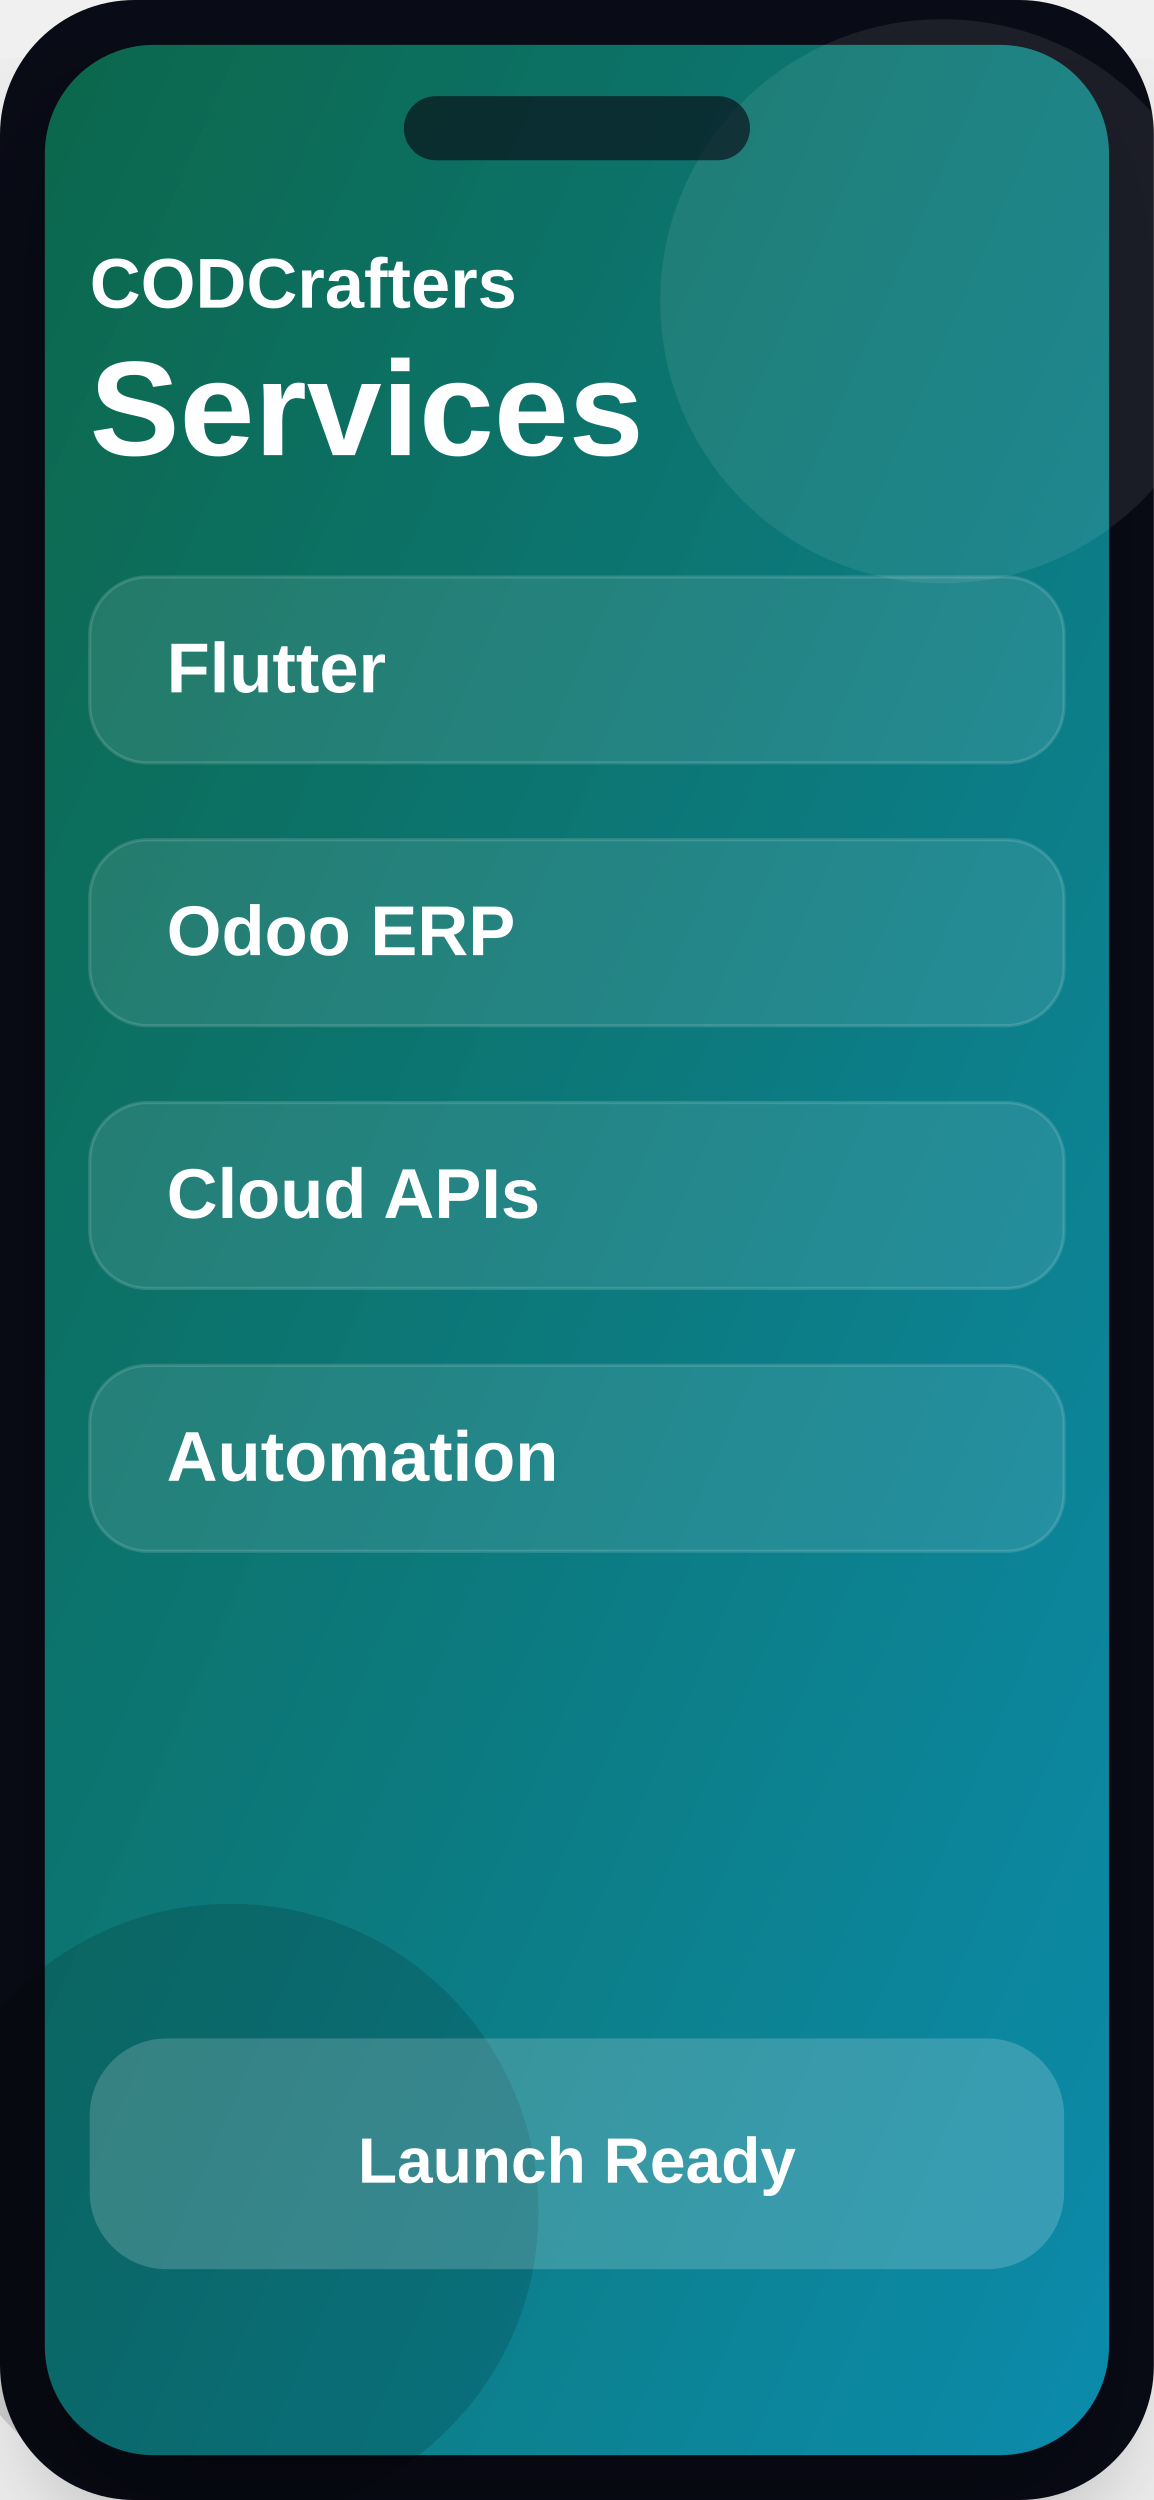
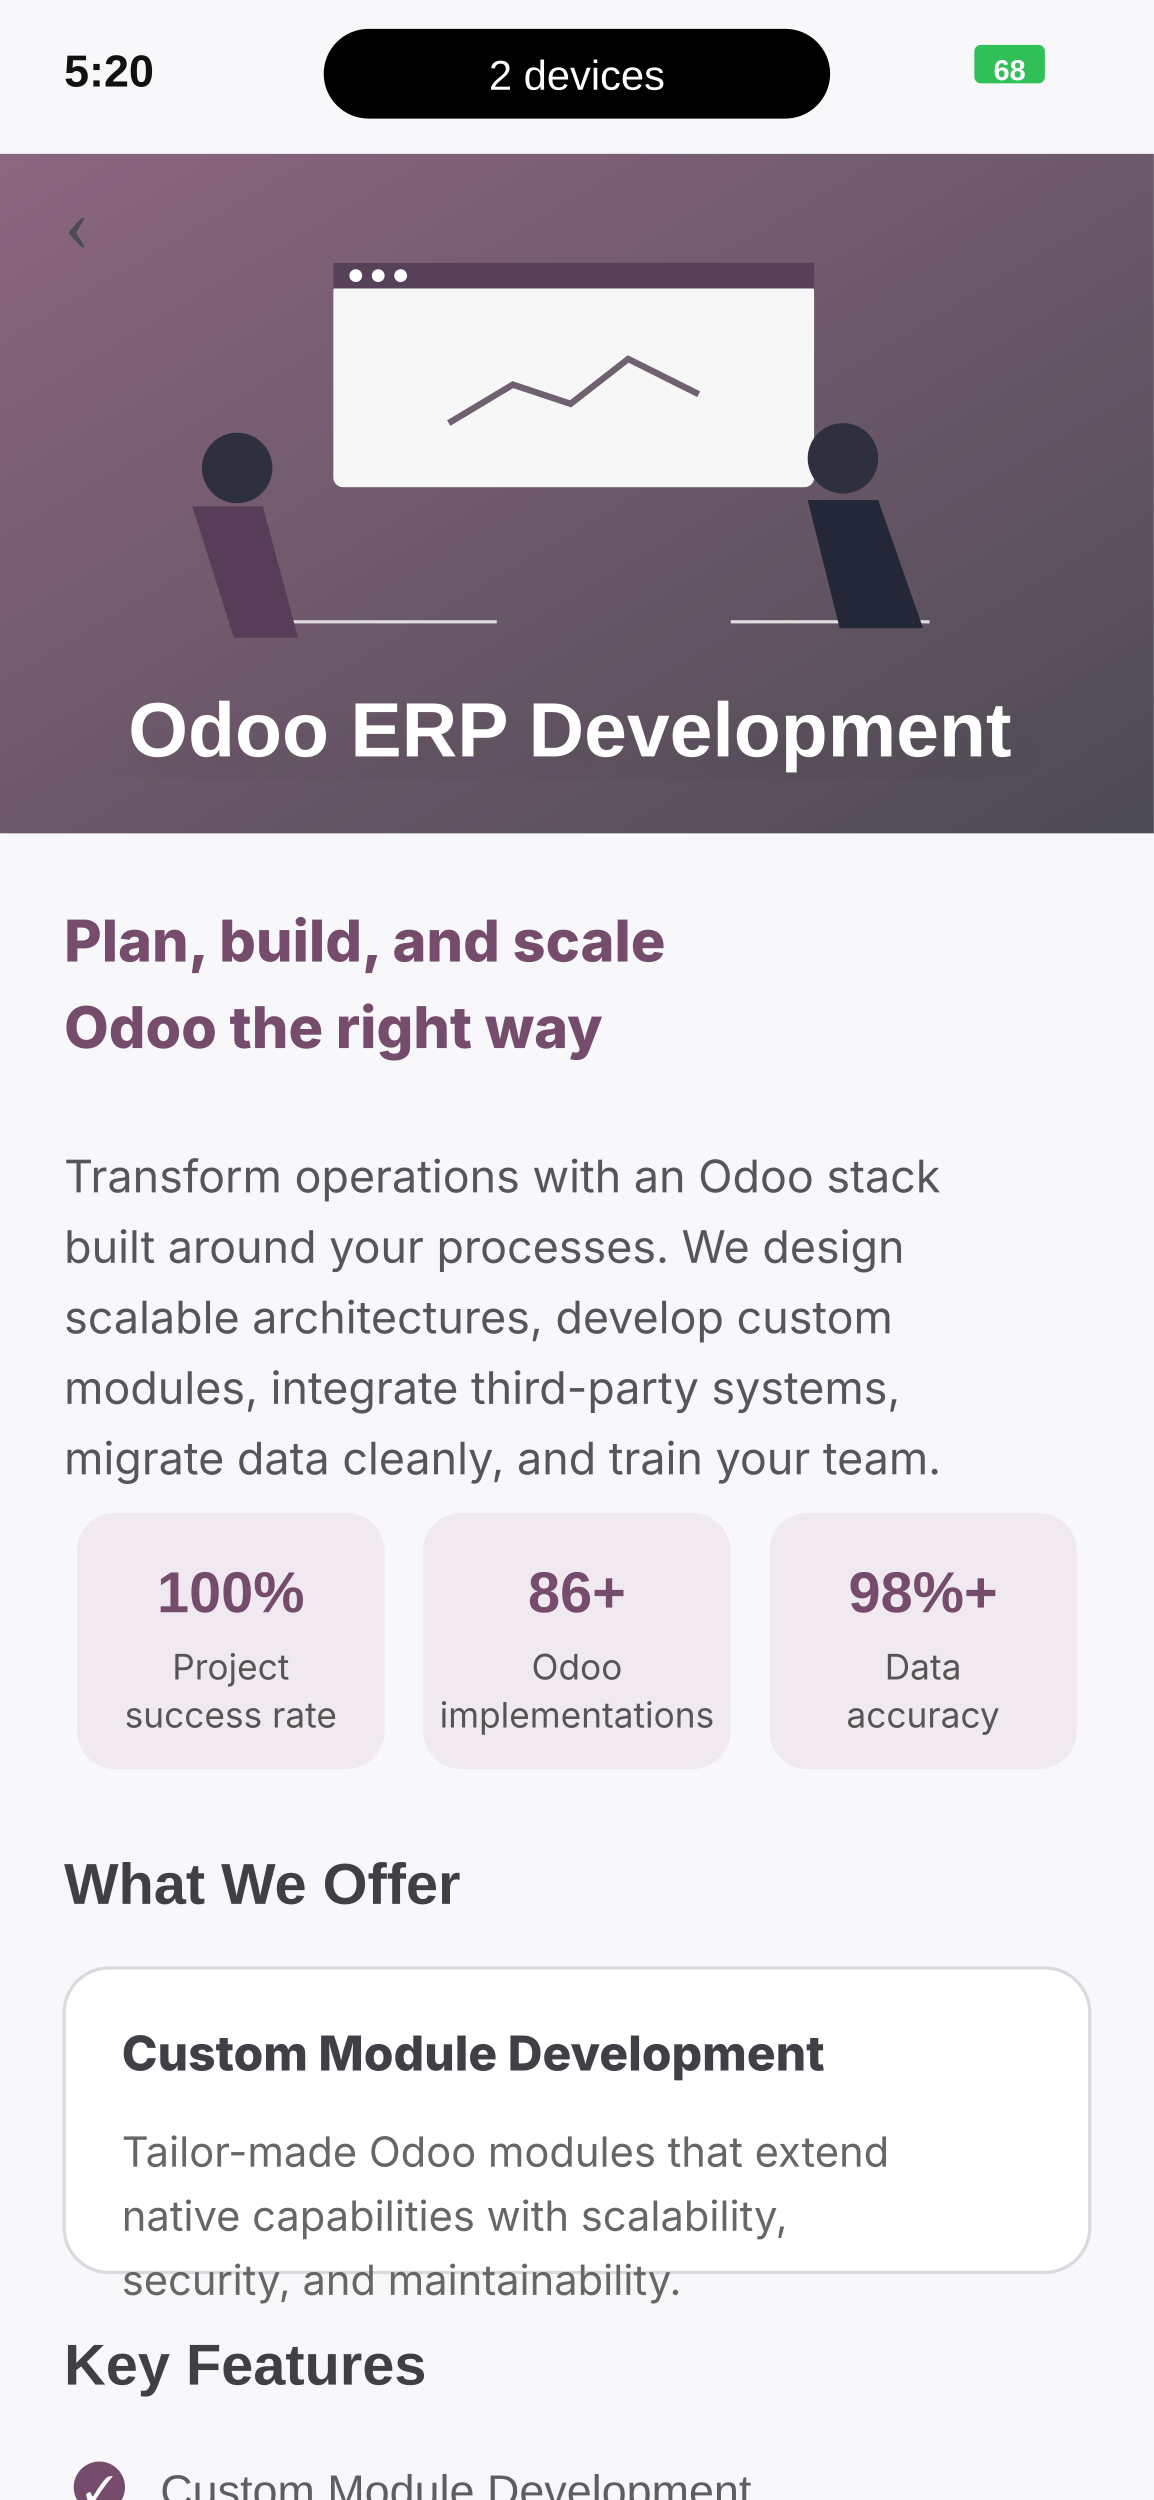
<svg xmlns="http://www.w3.org/2000/svg" width="360" height="780" viewBox="0 0 360 780">
  <defs>
-     <linearGradient id="g" x1="0" y1="0" x2="1" y2="1">
-       <stop stop-color="#0b6b4d" />
-       <stop offset="1" stop-color="#0891b2" />
+     <filter id="shadow">
+       <feDropShadow dx="0" dy="6" stdDeviation="10" flood-color="#000" flood-opacity="0.12" />
+     </filter>
+     <linearGradient id="hero" x1="0" y1="0" x2="1" y2="1">
+       <stop stop-color="#8b6680" />
+       <stop offset="1" stop-color="#4d4b53" />
    </linearGradient>
-     <filter id="s">
-       <feDropShadow dx="0" dy="18" stdDeviation="22" flood-opacity="0.35" />
-     </filter>
  </defs>
-   <rect width="360" height="780" rx="42" fill="#090b16" />
-   <rect x="14" y="14" width="332" height="752" rx="34" fill="url(#g)" opacity="0.96" filter="url(#s)" />
-   <circle cx="294" cy="94" r="88" fill="#fff" opacity="0.08" />
-   <circle cx="72" cy="690" r="96" fill="#000" opacity="0.14" />
-   <rect x="126" y="30" width="108" height="20" rx="10" fill="#090b16" opacity="0.65" />
-   <text x="28" y="96" fill="#fff" font-size="22" font-family="Arial" font-weight="700">CODCrafters</text>
-   <text x="28" y="142" fill="#fff" font-size="42" font-family="Arial" font-weight="800">Services</text>
-   <rect x="28" y="180" width="304" height="58" rx="18" fill="rgba(255,255,255,0.10)" stroke="rgba(255,255,255,0.14)" />
-   <text x="52" y="216" fill="#ffffff" font-size="22" font-family="Arial" font-weight="700">Flutter</text>
-   <rect x="28" y="262" width="304" height="58" rx="18" fill="rgba(255,255,255,0.10)" stroke="rgba(255,255,255,0.14)" />
-   <text x="52" y="298" fill="#ffffff" font-size="22" font-family="Arial" font-weight="700">Odoo ERP</text>
-   <rect x="28" y="344" width="304" height="58" rx="18" fill="rgba(255,255,255,0.10)" stroke="rgba(255,255,255,0.14)" />
-   <text x="52" y="380" fill="#ffffff" font-size="22" font-family="Arial" font-weight="700">Cloud APIs</text>
-   <rect x="28" y="426" width="304" height="58" rx="18" fill="rgba(255,255,255,0.10)" stroke="rgba(255,255,255,0.14)" />
-   <text x="52" y="462" fill="#ffffff" font-size="22" font-family="Arial" font-weight="700">Automation</text>
-   <rect x="28" y="636" width="304" height="72" rx="24" fill="#fff" opacity="0.18" />
-   <text x="180" y="681" text-anchor="middle" fill="#fff" font-size="20" font-family="Arial" font-weight="800">Launch Ready</text>
+   <rect width="360" height="780" fill="#f8f8fb" />
+   <text x="20" y="27" fill="#111" font-size="14" font-family="Arial" font-weight="700">5:20</text>
+   <rect x="101" y="9" width="158" height="28" rx="14" fill="#000" />
+   <text x="180" y="28" text-anchor="middle" fill="#fff" font-size="13" font-family="Arial">2 devices</text>
+   <rect x="304" y="14" width="22" height="12" rx="2" fill="#31bf57" />
+   <text x="315" y="25" text-anchor="middle" fill="#fff" font-size="9" font-family="Arial" font-weight="700">68</text>
+   <rect x="0" y="48" width="360" height="212" fill="url(#hero)" />
+   <text x="20" y="78" fill="#4b4b52" font-size="24">‹</text>
+   <rect x="104" y="88" width="150" height="64" rx="3" fill="#f7f7f8" />
+   <rect x="104" y="82" width="150" height="8" fill="#564159" />
+   <circle cx="111" cy="86" r="2" fill="#fff" />
+   <circle cx="118" cy="86" r="2" fill="#fff" />
+   <circle cx="125" cy="86" r="2" fill="#fff" />
+   <path d="M140 132 L160 120 L178 126 L196 112 L218 123" fill="none" stroke="#706170" stroke-width="2" />
+   <path d="M82 194 h73 M228 194 h62" stroke="#ddd" />
+   <circle cx="74" cy="146" r="11" fill="#2e2f3f" />
+   <path d="M60 158 l22 0 l11 41 l-20 0 z" fill="#573d58" />
+   <circle cx="263" cy="143" r="11" fill="#2e2f3f" />
+   <path d="M252 156 l22 0 l14 40 l-26 0 z" fill="#242738" />
+   <text x="40" y="236" fill="#fff" font-size="24" font-family="Arial" font-weight="800" filter="url(#shadow)">Odoo ERP Development</text>
+   <text x="20" y="300" text-anchor="start" fill="#754c6b" font-size="18" font-family="Inter, Arial, sans-serif" font-weight="800">Plan, build, and scale</text>
+   <text x="20" y="327" text-anchor="start" fill="#754c6b" font-size="18" font-family="Inter, Arial, sans-serif" font-weight="800">Odoo the right way</text>
+   <text x="20" y="372" text-anchor="start" fill="#55555c" font-size="14" font-family="Inter, Arial, sans-serif" font-weight="400">Transform operations with an Odoo stack</text>
+   <text x="20" y="394" text-anchor="start" fill="#55555c" font-size="14" font-family="Inter, Arial, sans-serif" font-weight="400">built around your processes. We design</text>
+   <text x="20" y="416" text-anchor="start" fill="#55555c" font-size="14" font-family="Inter, Arial, sans-serif" font-weight="400">scalable architectures, develop custom</text>
+   <text x="20" y="438" text-anchor="start" fill="#55555c" font-size="14" font-family="Inter, Arial, sans-serif" font-weight="400">modules, integrate third-party systems,</text>
+   <text x="20" y="460" text-anchor="start" fill="#55555c" font-size="14" font-family="Inter, Arial, sans-serif" font-weight="400">migrate data cleanly, and train your team.</text>
+   <rect x="24" y="472" width="96" height="80" rx="12" fill="#f0eaf0" />
+   <text x="72" y="503" text-anchor="middle" fill="#754c6b" font-size="18" font-weight="800" font-family="Arial">100%</text>
+   <text x="72" y="524" text-anchor="middle" fill="#555" font-size="11" font-family="Inter, Arial, sans-serif" font-weight="400">Project</text>
+   <text x="72" y="539" text-anchor="middle" fill="#555" font-size="11" font-family="Inter, Arial, sans-serif" font-weight="400">success rate</text>
+   <rect x="132" y="472" width="96" height="80" rx="12" fill="#f0eaf0" />
+   <text x="180" y="503" text-anchor="middle" fill="#754c6b" font-size="18" font-weight="800" font-family="Arial">86+</text>
+   <text x="180" y="524" text-anchor="middle" fill="#555" font-size="11" font-family="Inter, Arial, sans-serif" font-weight="400">Odoo</text>
+   <text x="180" y="539" text-anchor="middle" fill="#555" font-size="11" font-family="Inter, Arial, sans-serif" font-weight="400">implementations</text>
+   <rect x="240" y="472" width="96" height="80" rx="12" fill="#f0eaf0" />
+   <text x="288" y="503" text-anchor="middle" fill="#754c6b" font-size="18" font-weight="800" font-family="Arial">98%+</text>
+   <text x="288" y="524" text-anchor="middle" fill="#555" font-size="11" font-family="Inter, Arial, sans-serif" font-weight="400">Data</text>
+   <text x="288" y="539" text-anchor="middle" fill="#555" font-size="11" font-family="Inter, Arial, sans-serif" font-weight="400">accuracy</text>
+   <text x="20" y="594" fill="#3f3f46" font-size="18" font-family="Arial" font-weight="800">What We Offer</text>
+   <rect x="20" y="614" width="320" height="95" rx="14" fill="#fff" stroke="#d9d9de" />
+   <text x="38" y="646" text-anchor="start" fill="#3f3f46" font-size="15" font-family="Inter, Arial, sans-serif" font-weight="800">Custom Module Development</text>
+   <text x="38" y="676" text-anchor="start" fill="#666" font-size="13" font-family="Inter, Arial, sans-serif" font-weight="400">Tailor-made Odoo modules that extend</text>
+   <text x="38" y="696" text-anchor="start" fill="#666" font-size="13" font-family="Inter, Arial, sans-serif" font-weight="400">native capabilities with scalability,</text>
+   <text x="38" y="716" text-anchor="start" fill="#666" font-size="13" font-family="Inter, Arial, sans-serif" font-weight="400">security, and maintainability.</text>
+   <text x="20" y="744" fill="#3f3f46" font-size="18" font-family="Arial" font-weight="800">Key Features</text>
+   <circle cx="31" cy="776" r="8" fill="#754c6b" />
+   <text x="31" y="781" text-anchor="middle" fill="#fff" font-size="12">✓</text>
+   <text x="50" y="782" fill="#5d5d65" font-size="14" font-family="Arial">Custom Module Development</text>
+   <circle cx="31" cy="801" r="8" fill="#754c6b" />
+   <text x="31" y="806" text-anchor="middle" fill="#fff" font-size="12">✓</text>
+   <text x="50" y="807" fill="#5d5d65" font-size="14" font-family="Arial">Database Migration</text>
+   <circle cx="31" cy="826" r="8" fill="#754c6b" />
+   <text x="31" y="831" text-anchor="middle" fill="#fff" font-size="12">✓</text>
+   <text x="50" y="832" fill="#5d5d65" font-size="14" font-family="Arial">ERP Integrations</text>
</svg>
